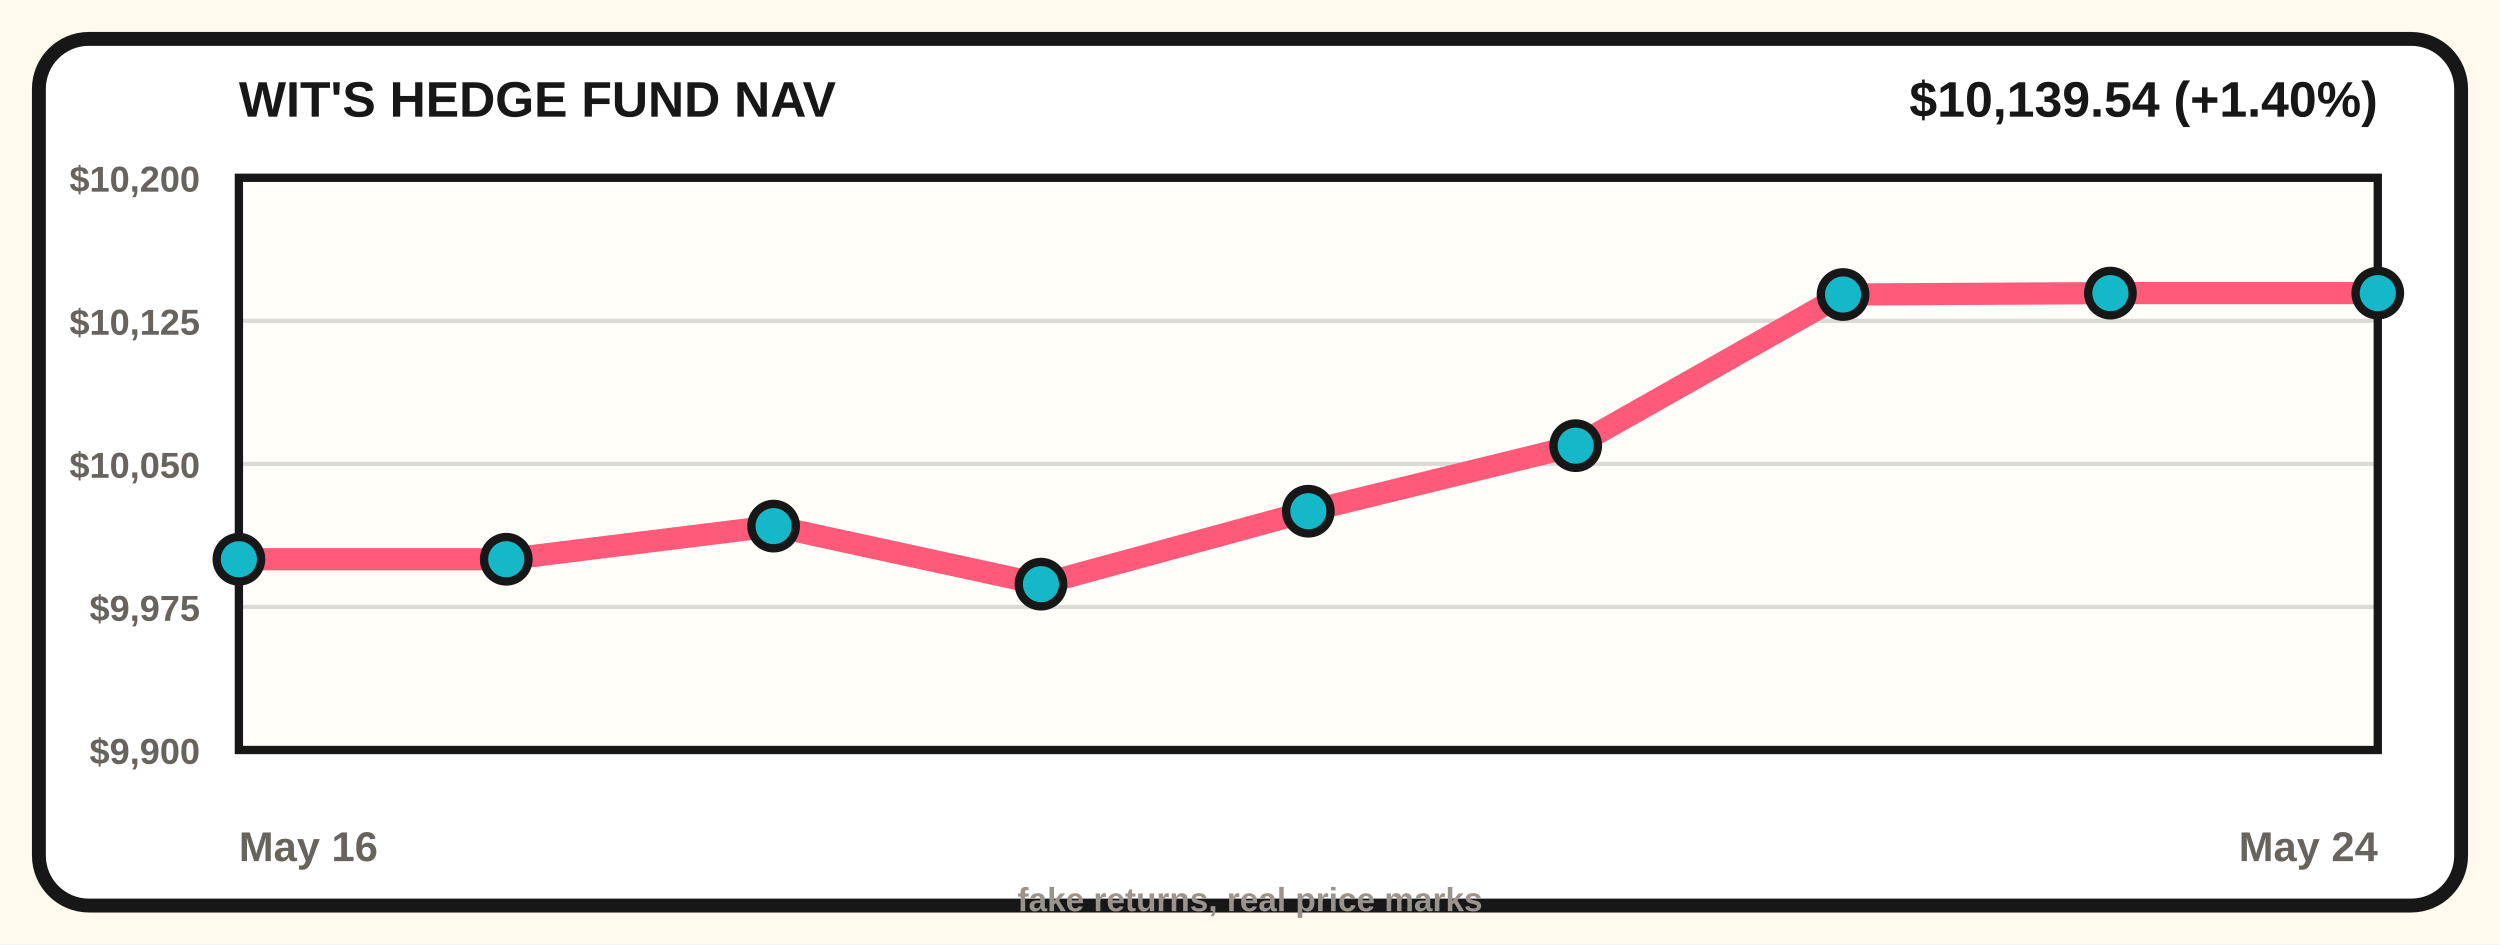
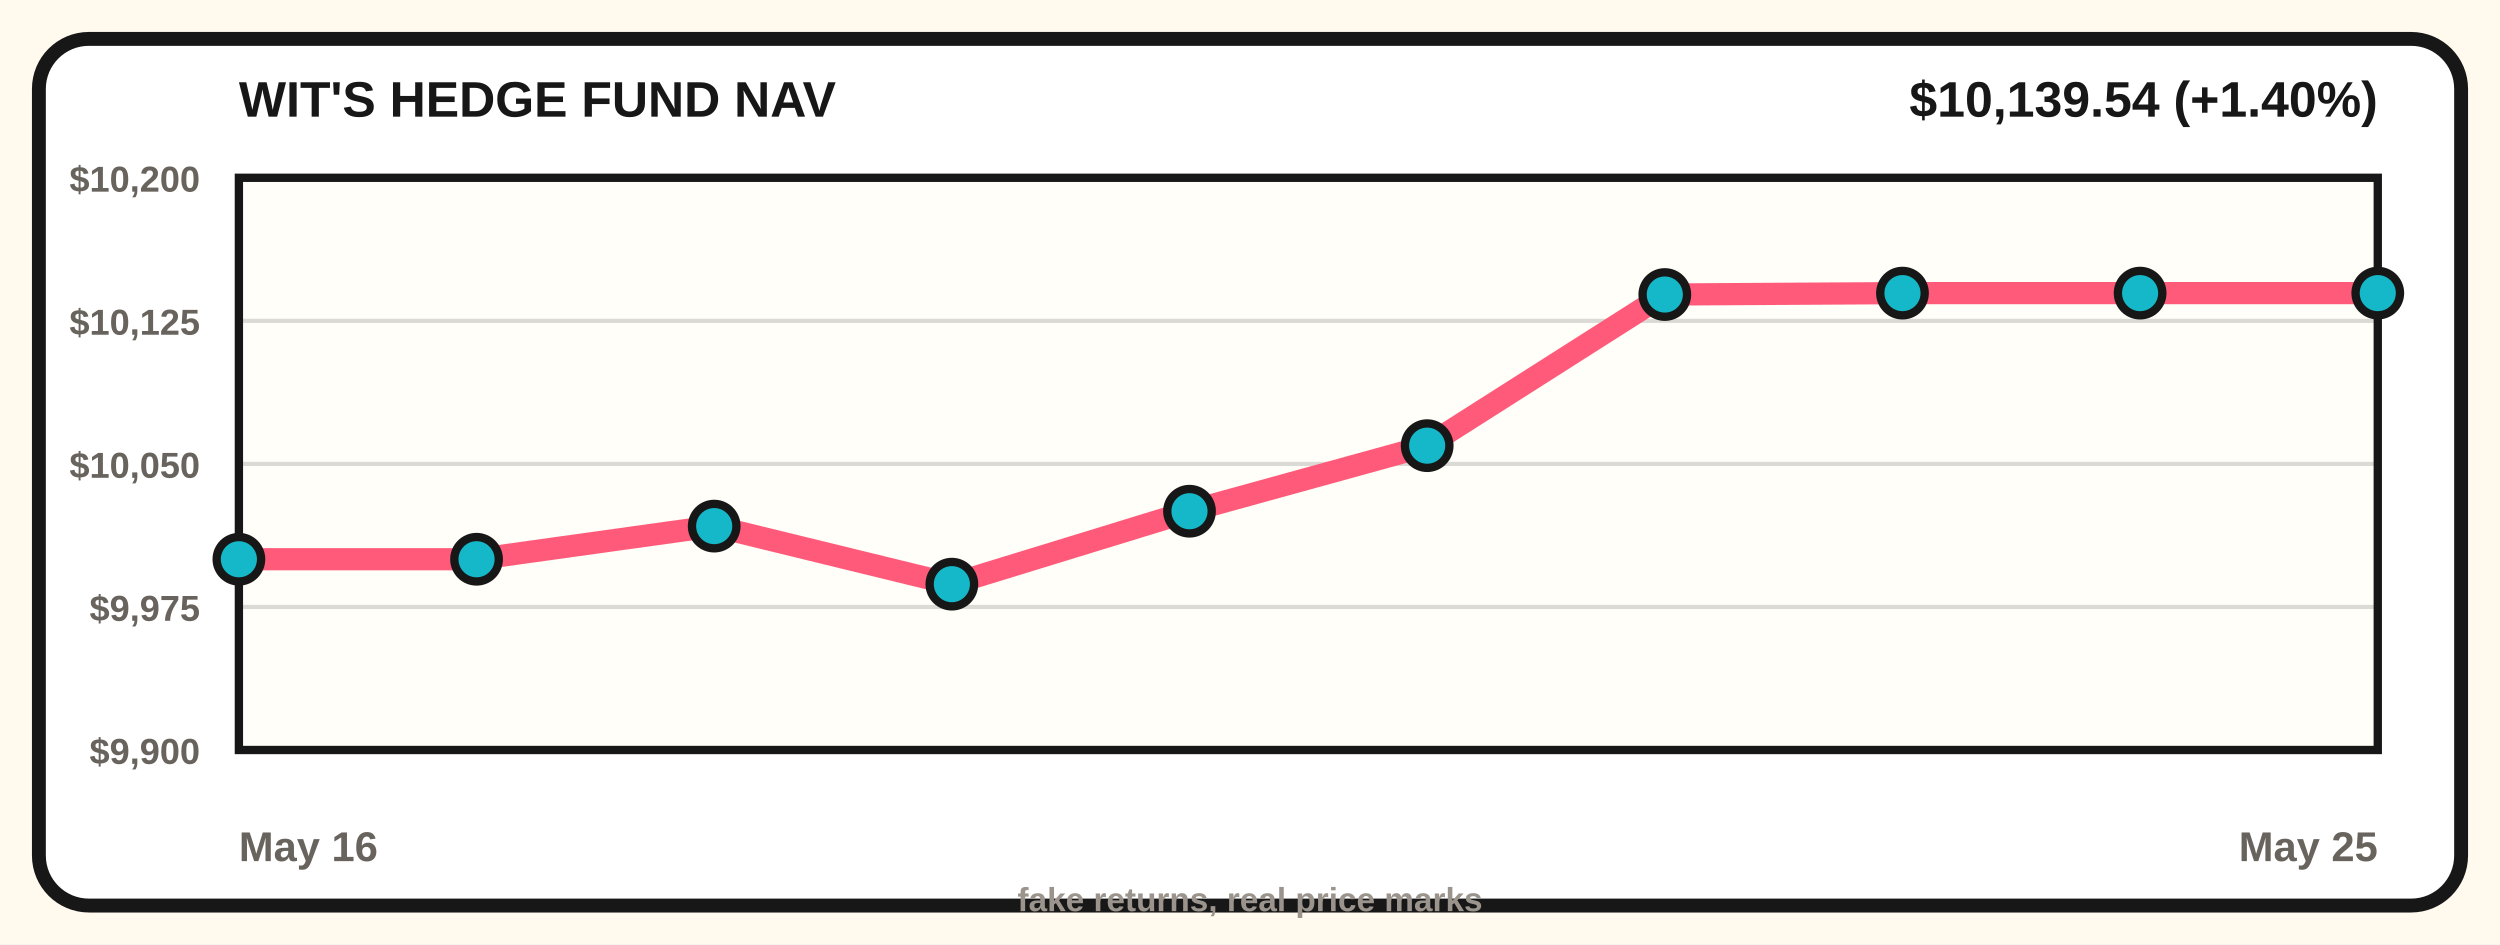
<svg xmlns="http://www.w3.org/2000/svg" width="900" height="340" viewBox="0 0 900 340" role="img" aria-label="Wit's Hedge Fund fake NAV chart">
  <rect width="900" height="340" fill="#fff9ee" />
  <rect x="14" y="14" width="872" height="312" rx="18" fill="#ffffff" stroke="#171717" stroke-width="5" />
  <rect x="86" y="64" width="770" height="206" fill="#fffef8" stroke="#171717" stroke-width="3" />
  <line x1="86" y1="270" x2="856" y2="270" stroke="#171717" stroke-width="1.5" opacity="0.16" />
  <text x="72" y="275" text-anchor="end" font-family="Arial, sans-serif" font-size="13" font-weight="800" fill="#68635d">$9,900</text>
  <line x1="86" y1="218.5" x2="856" y2="218.5" stroke="#171717" stroke-width="1.5" opacity="0.16" />
  <text x="72" y="223.5" text-anchor="end" font-family="Arial, sans-serif" font-size="13" font-weight="800" fill="#68635d">$9,975</text>
  <line x1="86" y1="167" x2="856" y2="167" stroke="#171717" stroke-width="1.5" opacity="0.16" />
  <text x="72" y="172" text-anchor="end" font-family="Arial, sans-serif" font-size="13" font-weight="800" fill="#68635d">$10,050</text>
  <line x1="86" y1="115.5" x2="856" y2="115.5" stroke="#171717" stroke-width="1.5" opacity="0.16" />
  <text x="72" y="120.5" text-anchor="end" font-family="Arial, sans-serif" font-size="13" font-weight="800" fill="#68635d">$10,125</text>
  <line x1="86" y1="64" x2="856" y2="64" stroke="#171717" stroke-width="1.5" opacity="0.16" />
  <text x="72" y="69" text-anchor="end" font-family="Arial, sans-serif" font-size="13" font-weight="800" fill="#68635d">$10,200</text>
-   <polyline points="86,201.33 182.25,201.33 278.5,189.4 374.75,210.3 471,184.04 567.25,160.44 663.5,106.03 759.75,105.52 856,105.52" fill="none" stroke="#ff5a7a" stroke-width="8" stroke-linecap="round" stroke-linejoin="round" />
+   <polyline points="86,201.33 171.56,201.33 257.11,189.4 342.67,210.3 428.22,184.04 513.78,160.44 599.33,106.03 684.89,105.52 770.44,105.52 856,105.52" fill="none" stroke="#ff5a7a" stroke-width="8" stroke-linecap="round" stroke-linejoin="round" />
  <circle cx="86" cy="201.33" r="8" fill="#15b8c8" stroke="#171717" stroke-width="3" />
-   <circle cx="182.25" cy="201.33" r="8" fill="#15b8c8" stroke="#171717" stroke-width="3" />
-   <circle cx="278.5" cy="189.4" r="8" fill="#15b8c8" stroke="#171717" stroke-width="3" />
-   <circle cx="374.75" cy="210.3" r="8" fill="#15b8c8" stroke="#171717" stroke-width="3" />
-   <circle cx="471" cy="184.04" r="8" fill="#15b8c8" stroke="#171717" stroke-width="3" />
-   <circle cx="567.25" cy="160.44" r="8" fill="#15b8c8" stroke="#171717" stroke-width="3" />
-   <circle cx="663.5" cy="106.03" r="8" fill="#15b8c8" stroke="#171717" stroke-width="3" />
-   <circle cx="759.75" cy="105.52" r="8" fill="#15b8c8" stroke="#171717" stroke-width="3" />
+   <circle cx="171.56" cy="201.33" r="8" fill="#15b8c8" stroke="#171717" stroke-width="3" />
+   <circle cx="257.11" cy="189.4" r="8" fill="#15b8c8" stroke="#171717" stroke-width="3" />
+   <circle cx="342.67" cy="210.3" r="8" fill="#15b8c8" stroke="#171717" stroke-width="3" />
+   <circle cx="428.22" cy="184.04" r="8" fill="#15b8c8" stroke="#171717" stroke-width="3" />
+   <circle cx="513.78" cy="160.44" r="8" fill="#15b8c8" stroke="#171717" stroke-width="3" />
+   <circle cx="599.33" cy="106.03" r="8" fill="#15b8c8" stroke="#171717" stroke-width="3" />
+   <circle cx="684.89" cy="105.52" r="8" fill="#15b8c8" stroke="#171717" stroke-width="3" />
+   <circle cx="770.44" cy="105.52" r="8" fill="#15b8c8" stroke="#171717" stroke-width="3" />
  <circle cx="856" cy="105.52" r="8" fill="#15b8c8" stroke="#171717" stroke-width="3" />
  <text x="86" y="42" font-family="Arial, sans-serif" font-size="18" font-weight="900" fill="#171717">WIT'S HEDGE FUND NAV</text>
  <text x="856" y="42" text-anchor="end" font-family="Arial, sans-serif" font-size="18" font-weight="900" fill="#171717">$10,139.54 (+1.40%)</text>
  <text x="86" y="310" text-anchor="start" font-family="Arial, sans-serif" font-size="15" font-weight="900" fill="#68635d">May 16</text>
-   <text x="856" y="310" text-anchor="end" font-family="Arial, sans-serif" font-size="15" font-weight="900" fill="#68635d">May 24</text>
+   <text x="856" y="310" text-anchor="end" font-family="Arial, sans-serif" font-size="15" font-weight="900" fill="#68635d">May 25</text>
  <text x="450" y="328" text-anchor="middle" font-family="Arial, sans-serif" font-size="12" font-weight="800" fill="#9a948c">fake returns, real price marks</text>
</svg>
